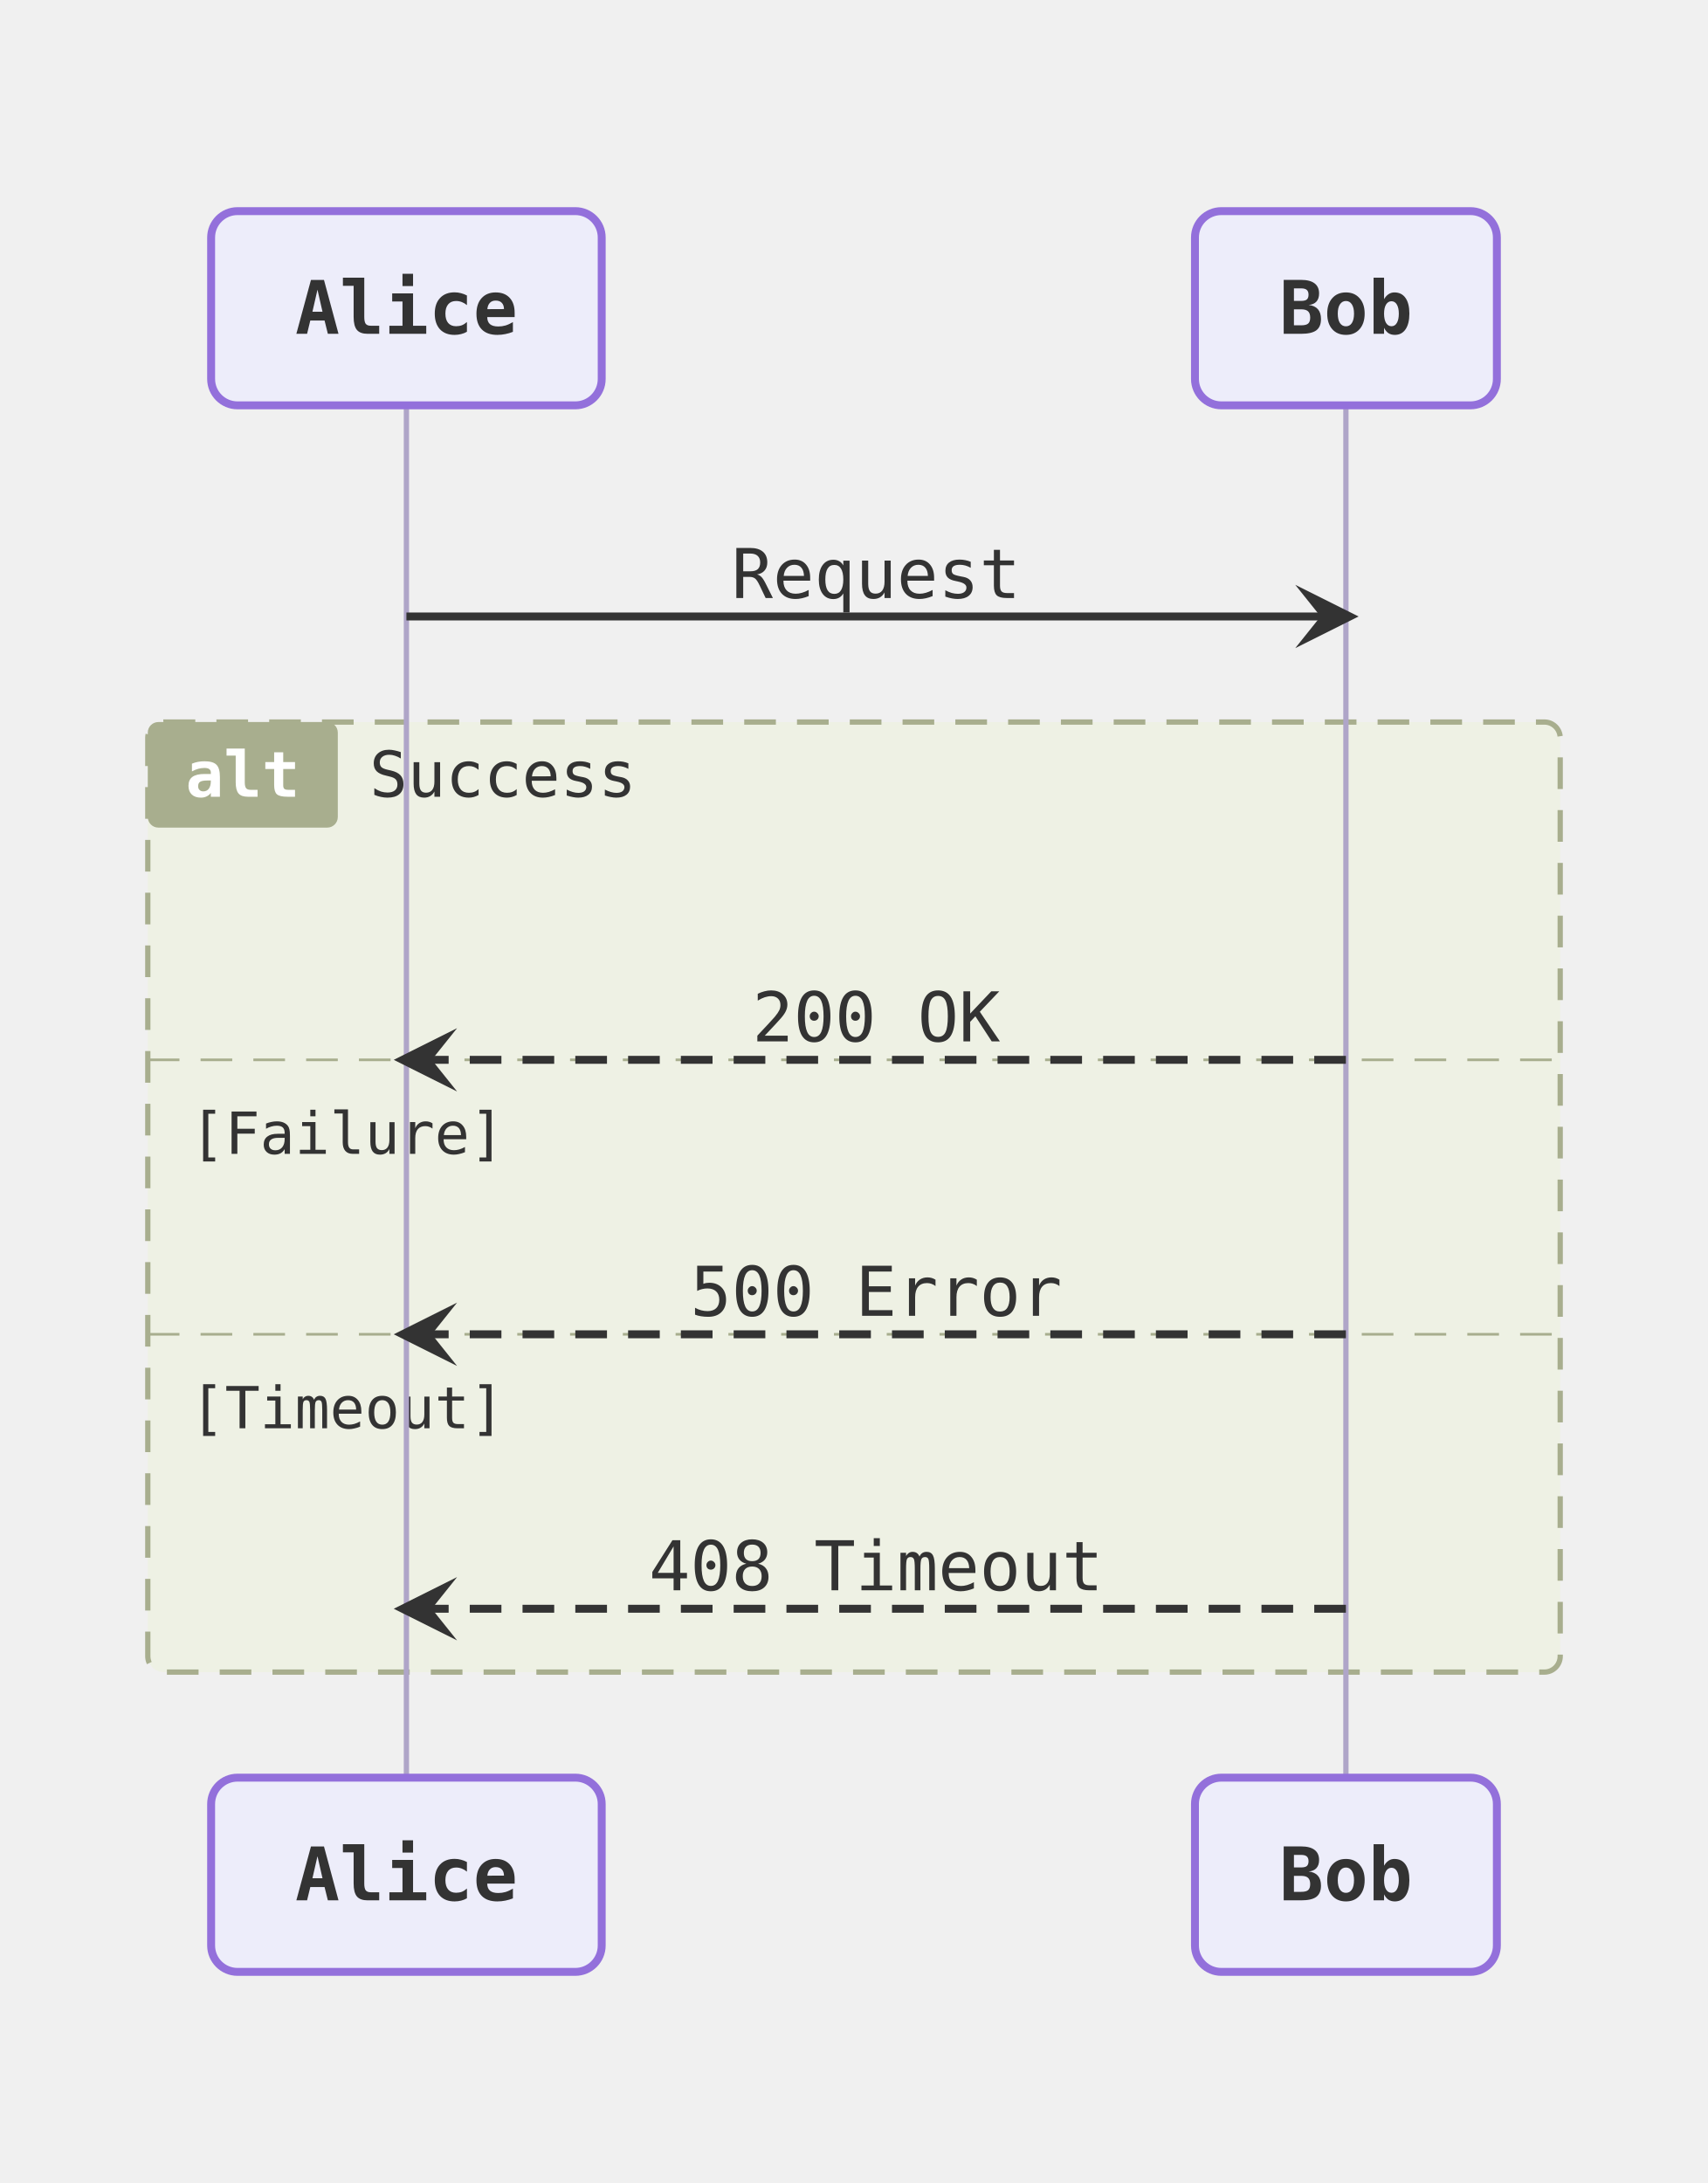
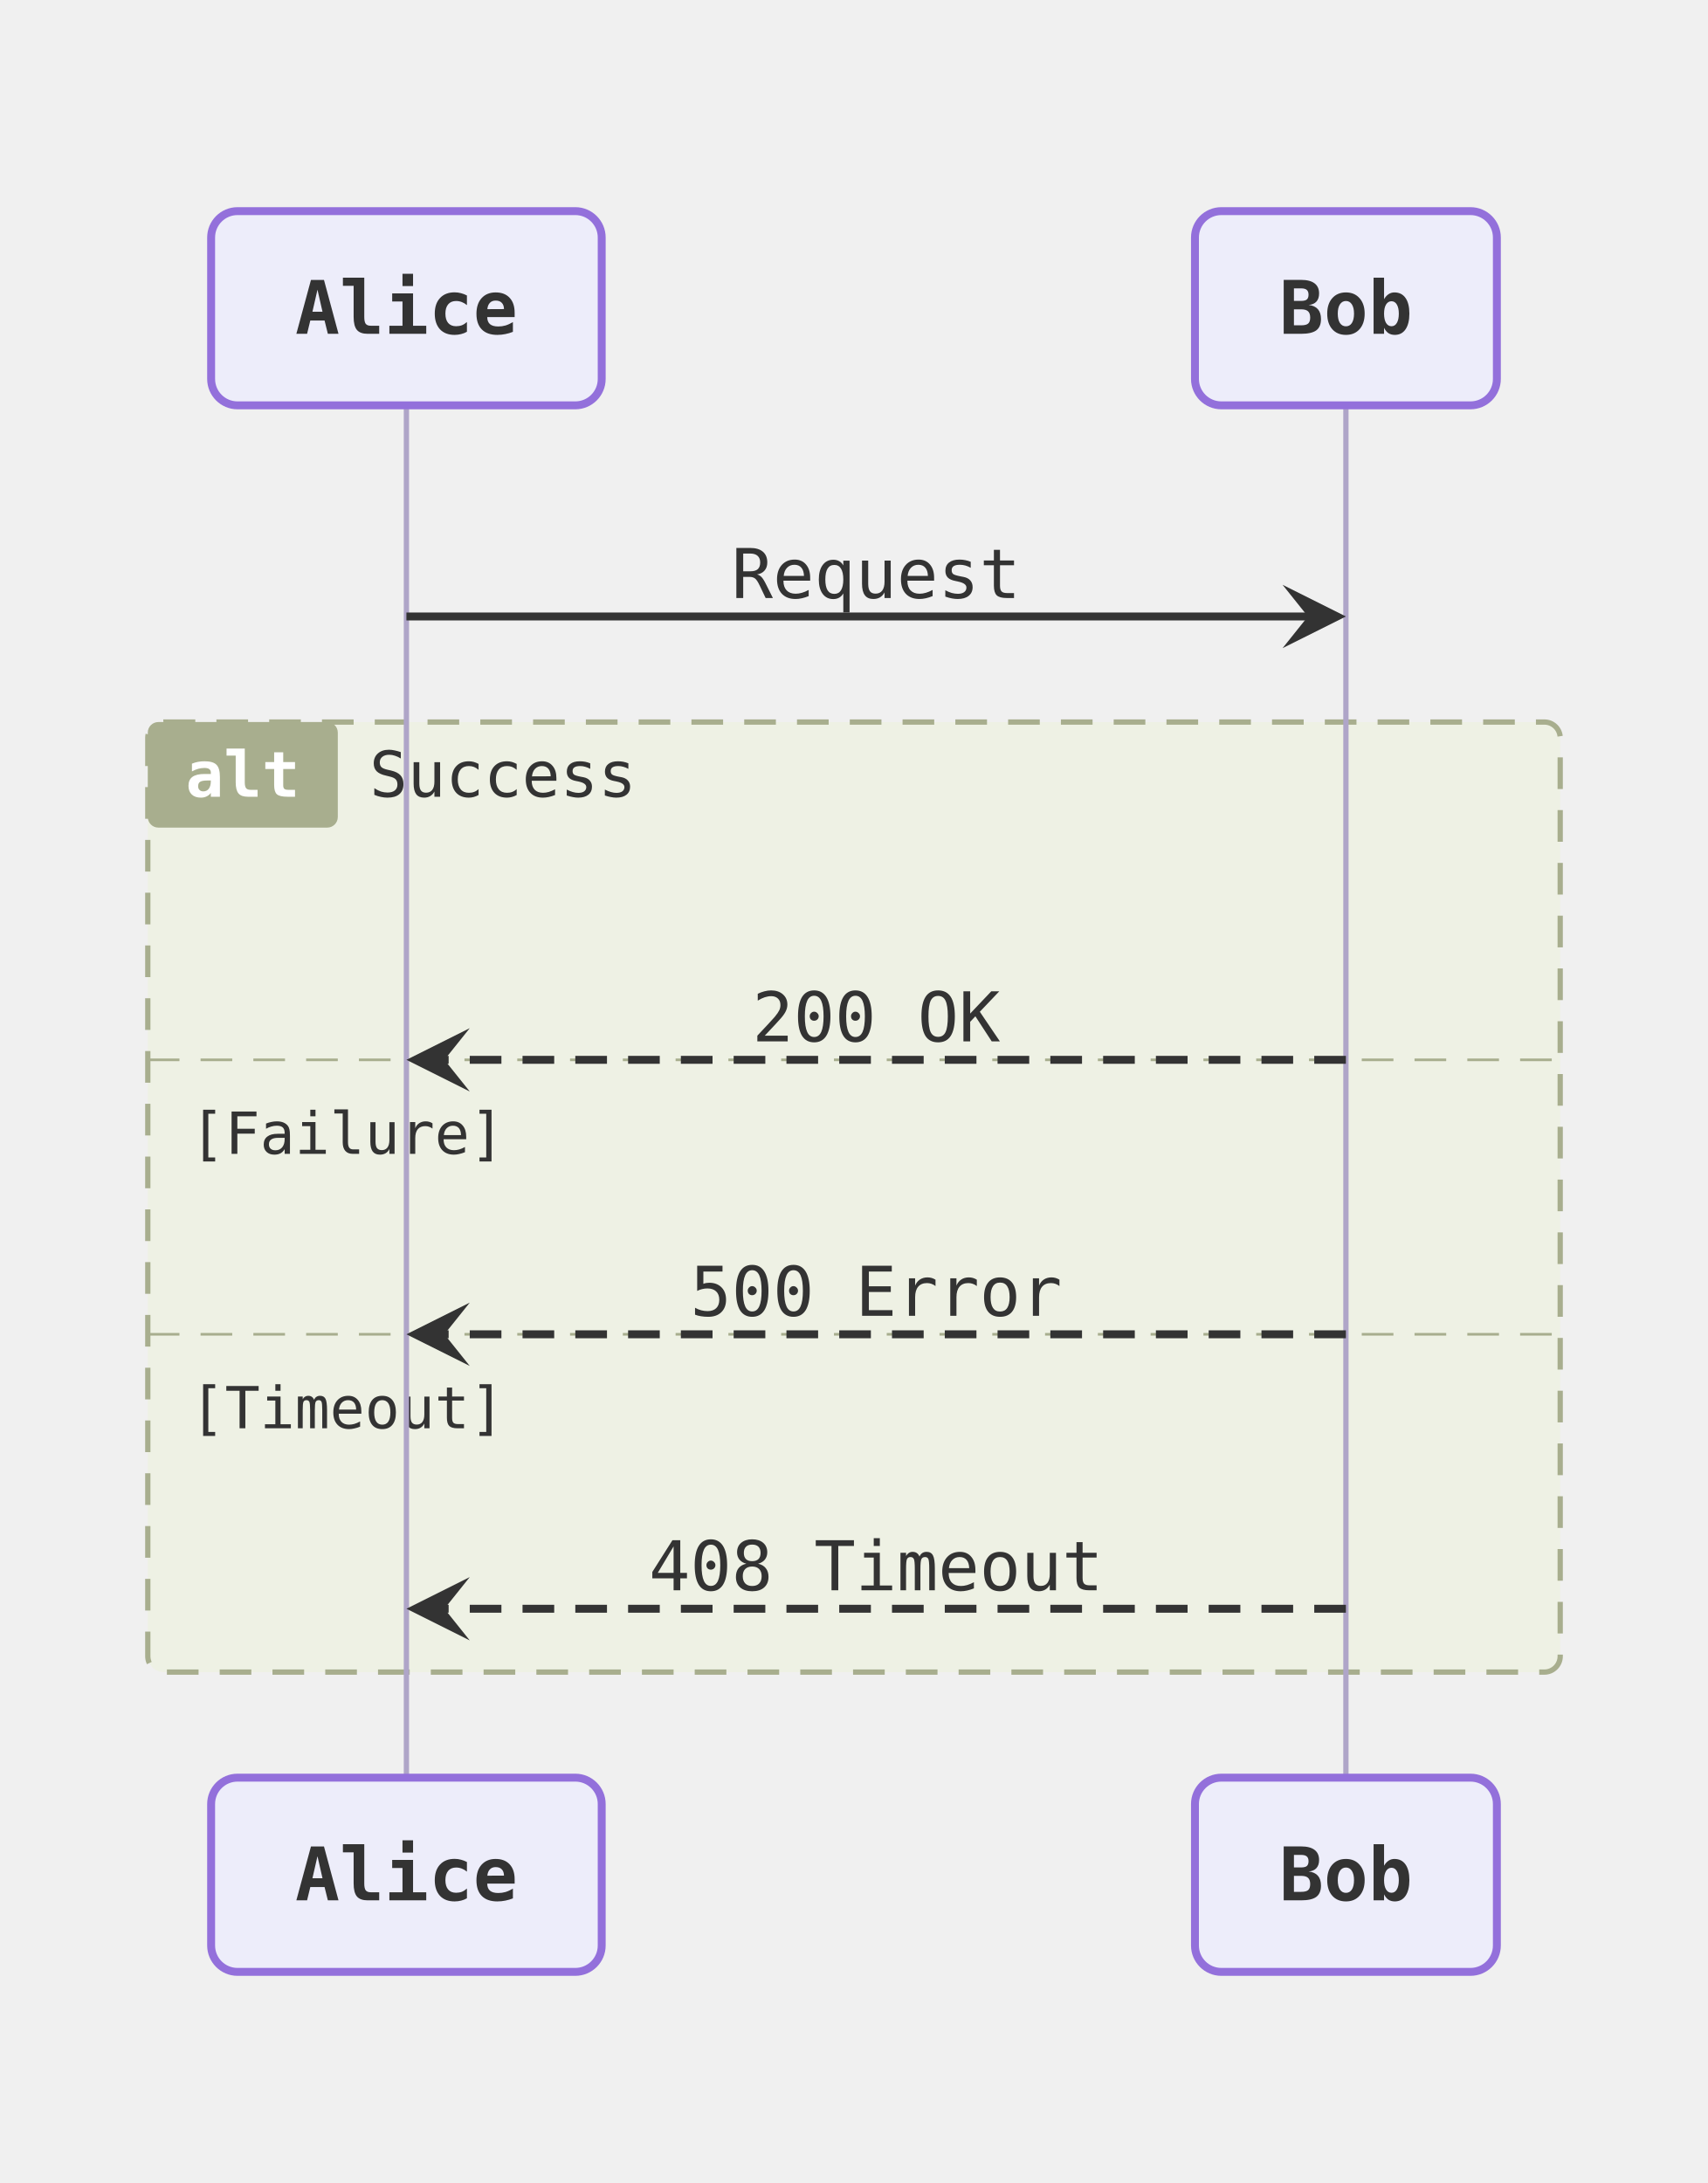
<svg xmlns="http://www.w3.org/2000/svg" viewBox="0 0 323.6 413.6" width="323.6" height="413.6">
  <defs>
    <marker id="arrow-point" viewBox="0 0 10 10" refX="8" refY="5" markerWidth="8" markerHeight="8" orient="auto-start-reverse">
      <path d="M10 5 L0 10 L4 5 L0 0 Z" fill="#333333" />
    </marker>
  </defs>
  <g transform="translate(20, 20)">
    <rect x="8" y="116.8" width="267.6" height="180" rx="3" ry="3" fill="#ecf2dc99" stroke="#a8ae8e" stroke-width="1" stroke-dasharray="6 4" />
    <rect x="8" y="116.8" width="36" height="20" rx="2" ry="2" fill="#a8ae8e" />
    <text x="26" y="126.8" text-anchor="middle" dominant-baseline="central" font-size="12px" font-family="'Intel One Mono', 'SF Mono', 'Cascadia Code', 'JetBrains Mono', 'Fira Code', 'Consolas', 'Menlo', monospace" fill="#ffffff" font-weight="bold">alt</text>
    <text x="50" y="126.8" text-anchor="start" dominant-baseline="central" font-size="12px" font-family="'Intel One Mono', 'SF Mono', 'Cascadia Code', 'JetBrains Mono', 'Fira Code', 'Consolas', 'Menlo', monospace" fill="#333333">Success</text>
    <path d="M8 180.8 L275.6 180.8" fill="none" stroke="#a8ae8e" stroke-width="0.5" stroke-dasharray="6 4" />
    <text x="16" y="194.8" text-anchor="start" dominant-baseline="central" font-size="11px" font-family="'Intel One Mono', 'SF Mono', 'Cascadia Code', 'JetBrains Mono', 'Fira Code', 'Consolas', 'Menlo', monospace" fill="#333333">[Failure]</text>
    <path d="M8 232.8 L275.6 232.8" fill="none" stroke="#a8ae8e" stroke-width="0.5" stroke-dasharray="6 4" />
    <text x="16" y="246.8" text-anchor="start" dominant-baseline="central" font-size="11px" font-family="'Intel One Mono', 'SF Mono', 'Cascadia Code', 'JetBrains Mono', 'Fira Code', 'Consolas', 'Menlo', monospace" fill="#333333">[Timeout]</text>
    <path d="M57 56.8 L57 316.8" fill="none" stroke="#afa5c8" stroke-width="1" />
    <path d="M235 56.8 L235 316.8" fill="none" stroke="#afa5c8" stroke-width="1" />
-     <path d="M57 96.8 L235 96.8" fill="none" stroke="#333333" stroke-width="1.5" marker-end="url(#arrow-point)" />
+     <path d="M57 96.8 L232.6 96.8" fill="none" stroke="#333333" stroke-width="1.5" marker-end="url(#arrow-point)" />
    <text x="146" y="88.8" text-anchor="middle" dominant-baseline="central" font-size="13px" font-family="'Intel One Mono', 'SF Mono', 'Cascadia Code', 'JetBrains Mono', 'Fira Code', 'Consolas', 'Menlo', monospace" fill="#333333">Request</text>
-     <path d="M235 180.8 L57 180.8" fill="none" stroke="#333333" stroke-width="1.5" stroke-dasharray="6 4" marker-end="url(#arrow-point)" />
+     <path d="M235 180.8 L59.4 180.8" fill="none" stroke="#333333" stroke-width="1.5" stroke-dasharray="6 4" marker-end="url(#arrow-point)" />
    <text x="146" y="172.8" text-anchor="middle" dominant-baseline="central" font-size="13px" font-family="'Intel One Mono', 'SF Mono', 'Cascadia Code', 'JetBrains Mono', 'Fira Code', 'Consolas', 'Menlo', monospace" fill="#333333">200 OK</text>
-     <path d="M235 232.8 L57 232.8" fill="none" stroke="#333333" stroke-width="1.5" stroke-dasharray="6 4" marker-end="url(#arrow-point)" />
+     <path d="M235 232.8 L59.4 232.8" fill="none" stroke="#333333" stroke-width="1.5" stroke-dasharray="6 4" marker-end="url(#arrow-point)" />
    <text x="146" y="224.8" text-anchor="middle" dominant-baseline="central" font-size="13px" font-family="'Intel One Mono', 'SF Mono', 'Cascadia Code', 'JetBrains Mono', 'Fira Code', 'Consolas', 'Menlo', monospace" fill="#333333">500 Error</text>
-     <path d="M235 284.8 L57 284.8" fill="none" stroke="#333333" stroke-width="1.5" stroke-dasharray="6 4" marker-end="url(#arrow-point)" />
+     <path d="M235 284.8 L59.4 284.8" fill="none" stroke="#333333" stroke-width="1.5" stroke-dasharray="6 4" marker-end="url(#arrow-point)" />
    <text x="146" y="276.8" text-anchor="middle" dominant-baseline="central" font-size="13px" font-family="'Intel One Mono', 'SF Mono', 'Cascadia Code', 'JetBrains Mono', 'Fira Code', 'Consolas', 'Menlo', monospace" fill="#333333">408 Timeout</text>
    <rect x="20" y="20" width="74" height="36.8" rx="5" ry="5" fill="#ececffb2" stroke="#9370db" stroke-width="1.5" />
    <text x="57" y="38.4" text-anchor="middle" dominant-baseline="central" font-size="14px" font-family="'Intel One Mono', 'SF Mono', 'Cascadia Code', 'JetBrains Mono', 'Fira Code', 'Consolas', 'Menlo', monospace" fill="#333333" font-weight="bold">Alice</text>
    <rect x="206.4" y="20" width="57.2" height="36.8" rx="5" ry="5" fill="#ececffb2" stroke="#9370db" stroke-width="1.5" />
    <text x="235" y="38.4" text-anchor="middle" dominant-baseline="central" font-size="14px" font-family="'Intel One Mono', 'SF Mono', 'Cascadia Code', 'JetBrains Mono', 'Fira Code', 'Consolas', 'Menlo', monospace" fill="#333333" font-weight="bold">Bob</text>
    <rect x="20" y="316.8" width="74" height="36.8" rx="5" ry="5" fill="#ececffb2" stroke="#9370db" stroke-width="1.5" />
    <text x="57" y="335.2" text-anchor="middle" dominant-baseline="central" font-size="14px" font-family="'Intel One Mono', 'SF Mono', 'Cascadia Code', 'JetBrains Mono', 'Fira Code', 'Consolas', 'Menlo', monospace" fill="#333333" font-weight="bold">Alice</text>
    <rect x="206.4" y="316.8" width="57.2" height="36.8" rx="5" ry="5" fill="#ececffb2" stroke="#9370db" stroke-width="1.5" />
    <text x="235" y="335.2" text-anchor="middle" dominant-baseline="central" font-size="14px" font-family="'Intel One Mono', 'SF Mono', 'Cascadia Code', 'JetBrains Mono', 'Fira Code', 'Consolas', 'Menlo', monospace" fill="#333333" font-weight="bold">Bob</text>
  </g>
</svg>
